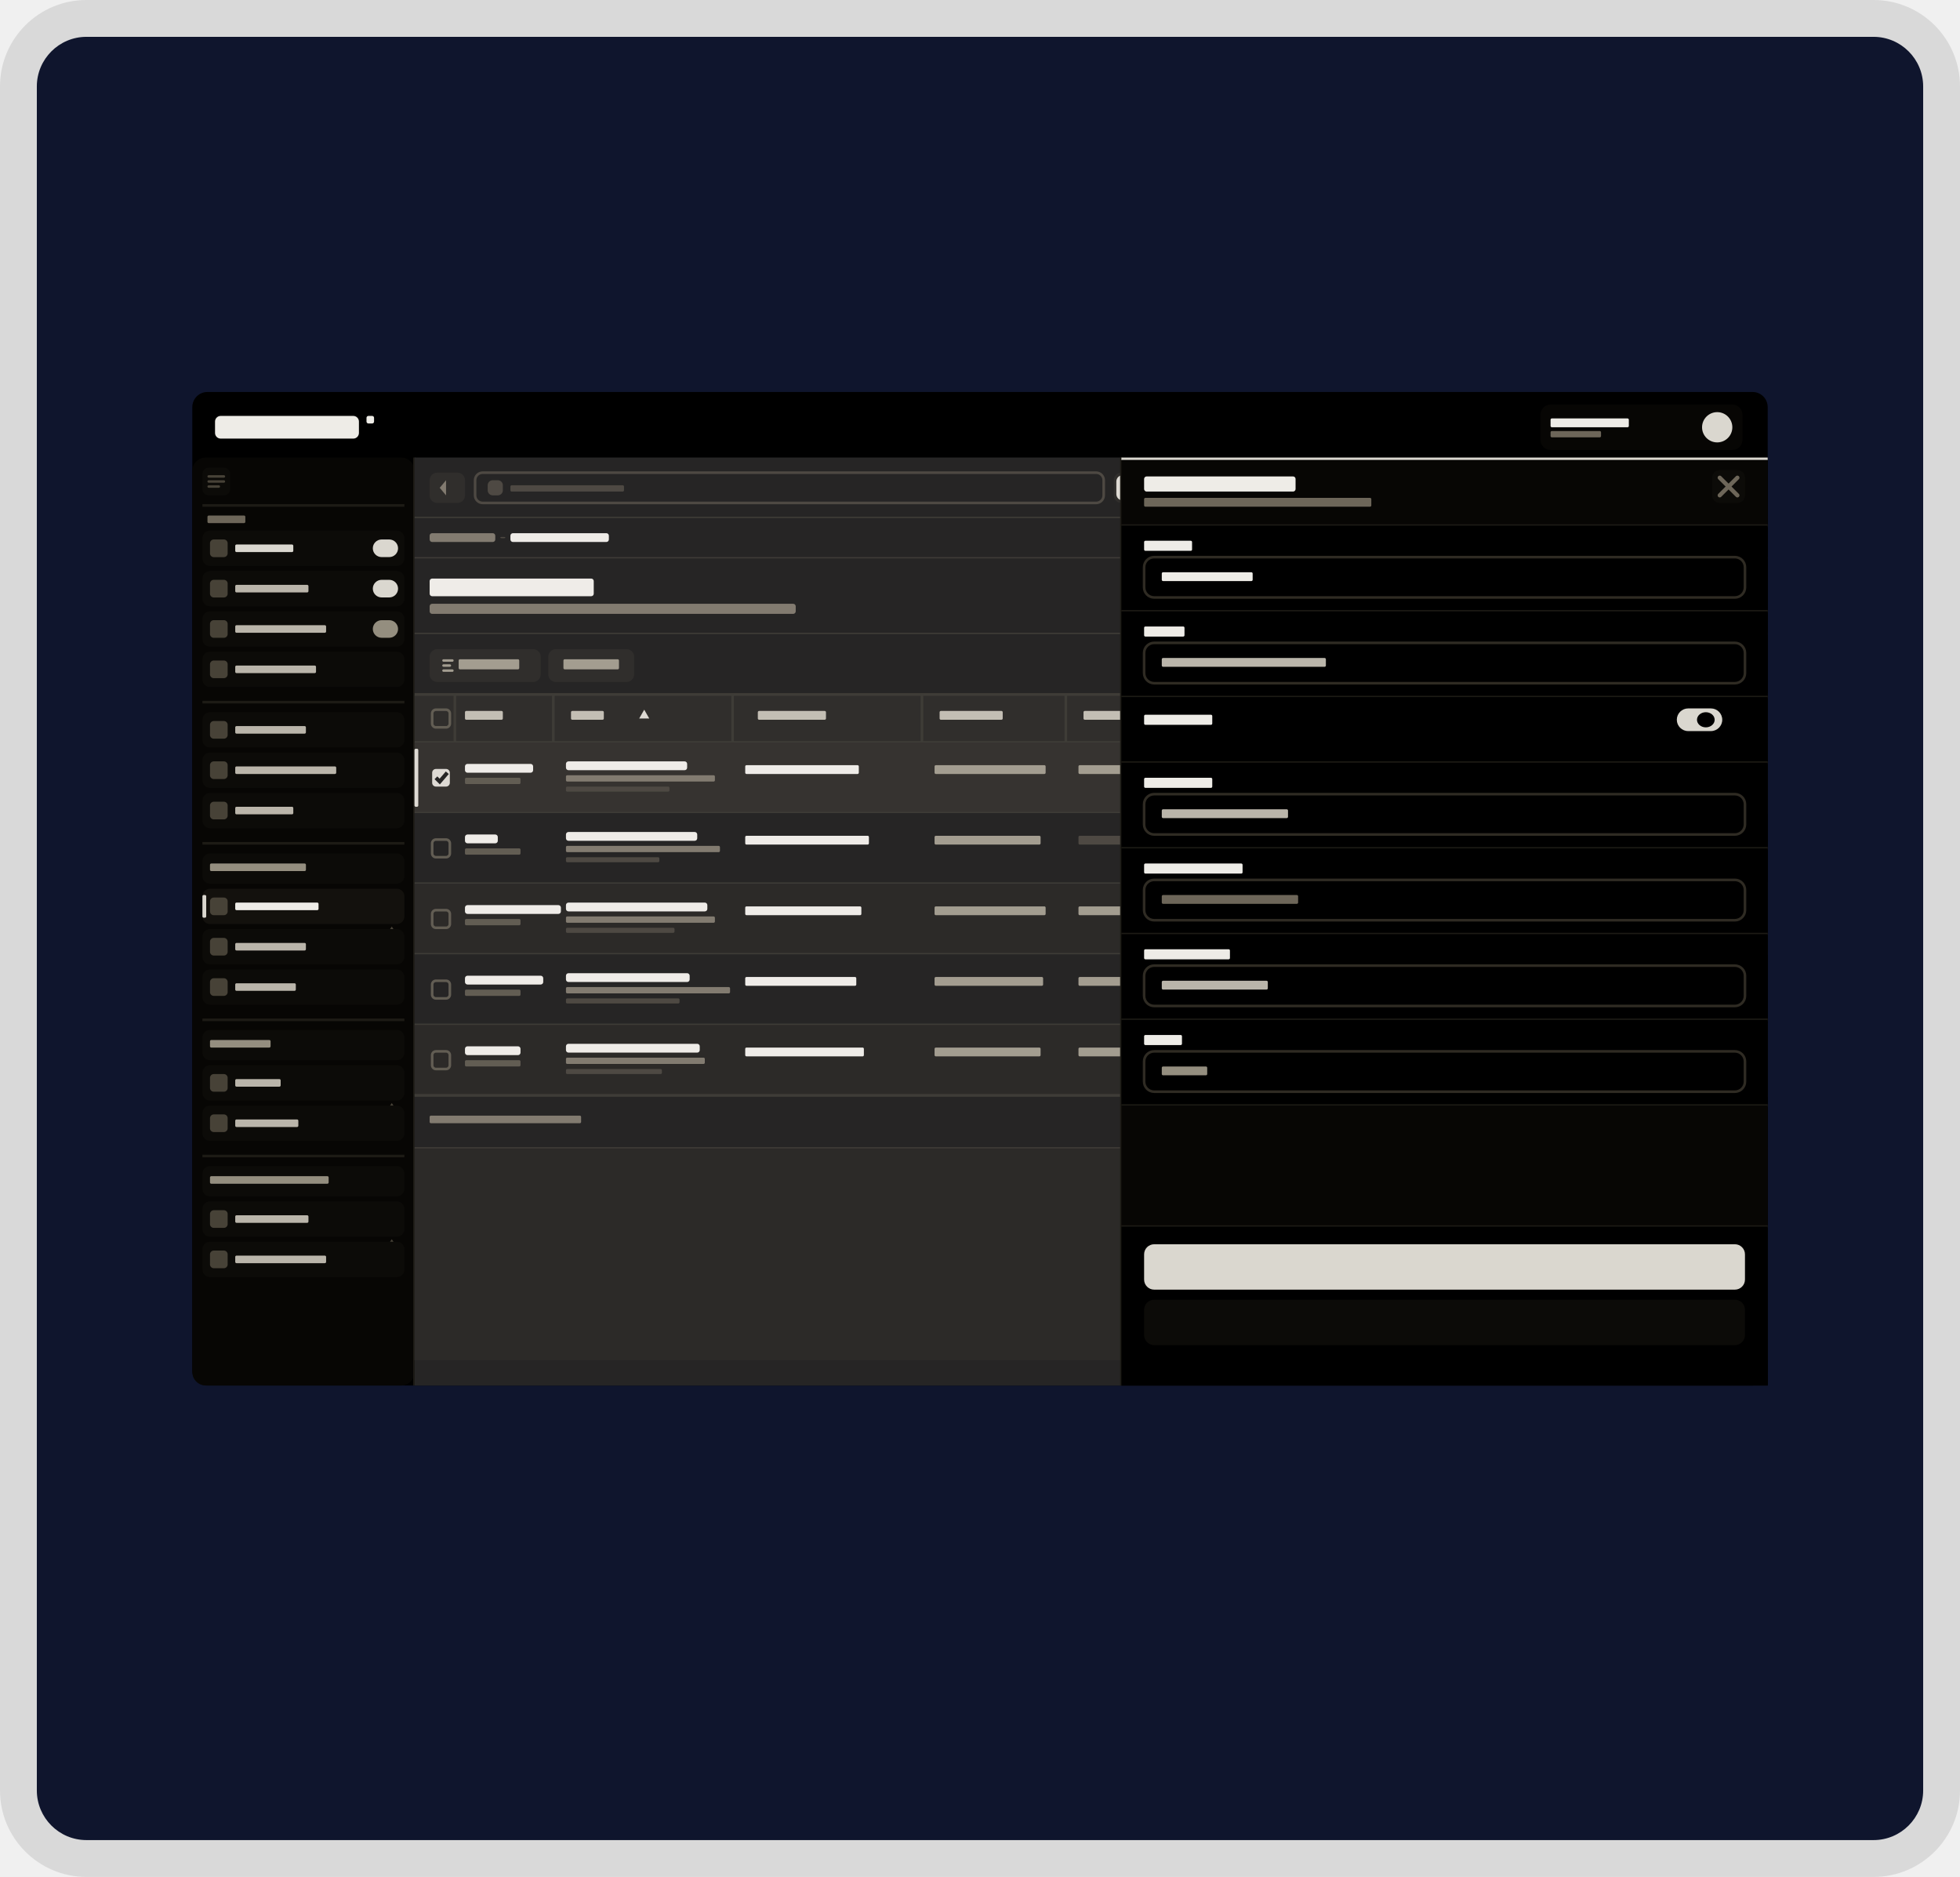
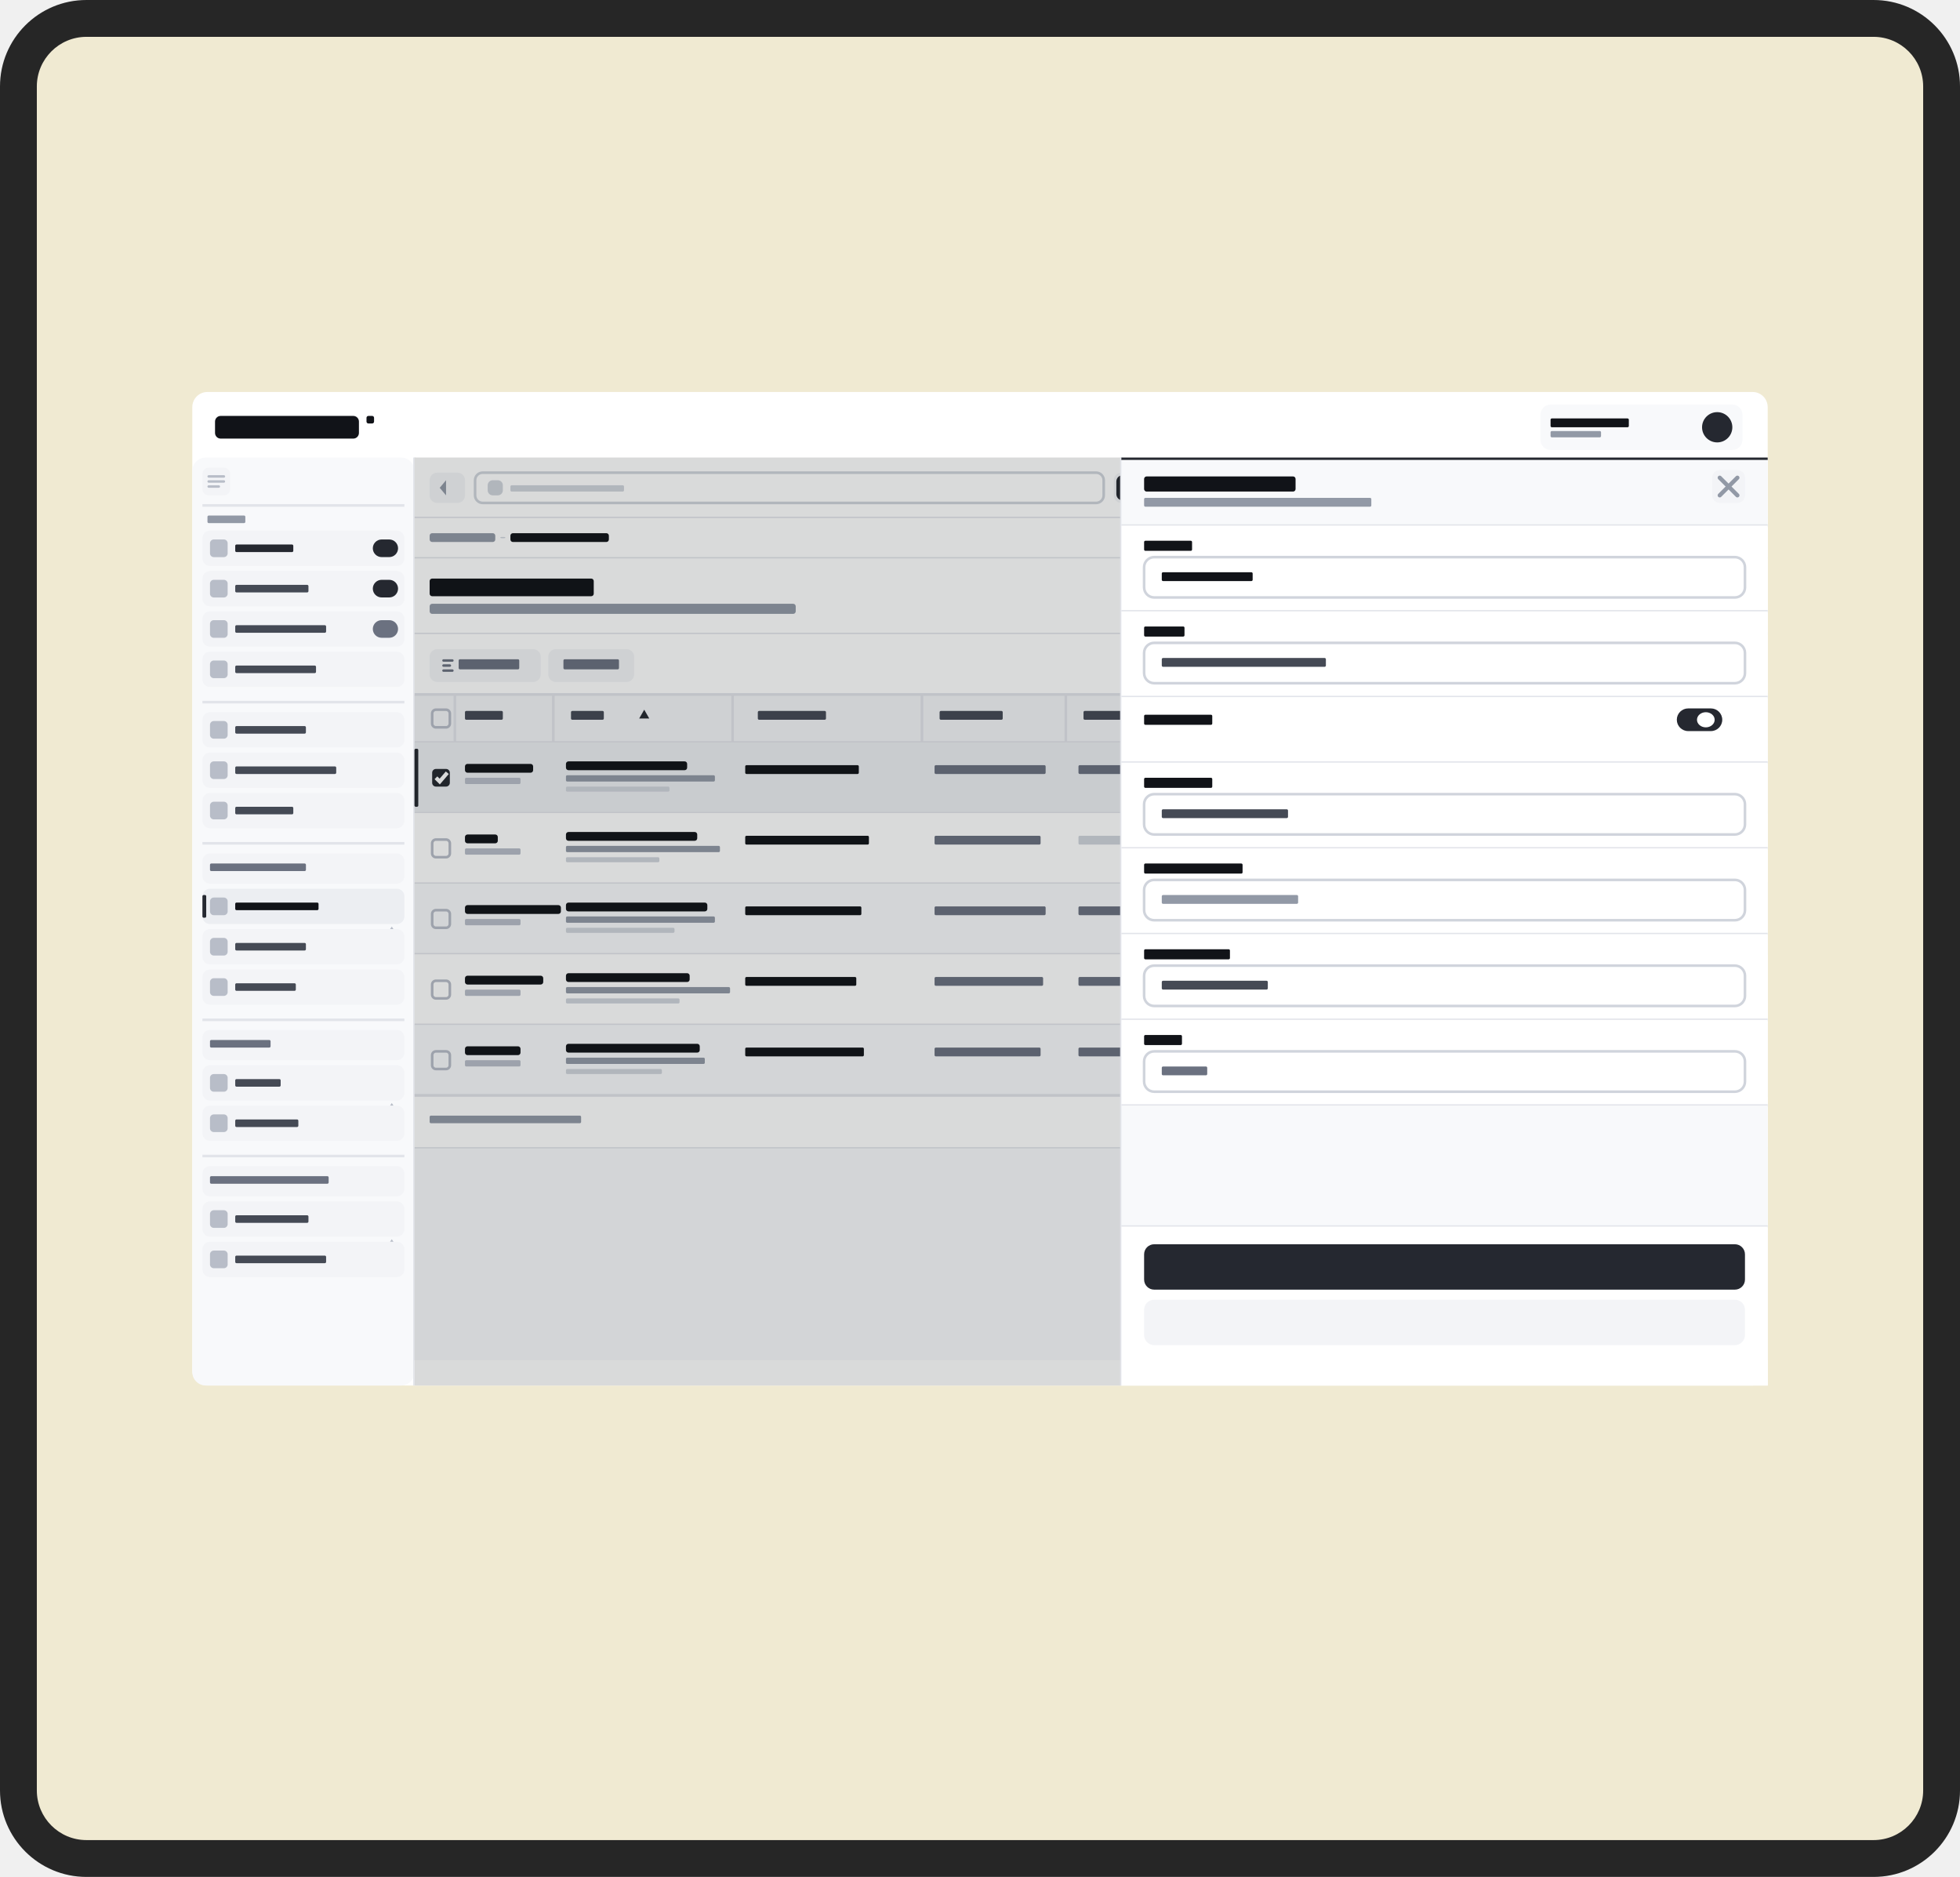
<svg xmlns="http://www.w3.org/2000/svg" id="Layer_1" data-name="Layer 1" viewBox="0 0 754 722">
  <defs>
    <style>
      .cls-1 {
-         stroke: #1d1b15;
+         stroke: #e2e4ea;
      }

      .cls-1, .cls-2, .cls-3, .cls-4, .cls-5 {
        fill: none;
      }

      .cls-6 {
-         fill: #070604;
+         fill: #f8f9fb;
      }

      .cls-2 {
-         stroke: #474237;
+         stroke: #b8bdc8;
      }

      .cls-3 {
-         stroke: #2f2b23;
+         stroke: #d0d4dc;
      }

      .cls-7 {
-         fill: #13110d;
+         fill: #eceef2;
      }

      .cls-4 {
-         stroke: #6d6659;
+         stroke: #9299a6;
        stroke-linecap: round;
        stroke-width: 1.6px;
      }

      .cls-8 {
-         fill: #0c0b08;
+         fill: #f3f4f7;
      }

      .cls-9 {
-         fill: #1d1b15;
+         fill: #e2e4ea;
      }

      .cls-10 {
-         fill: #6d6659;
+         fill: #9299a6;
      }

      .cls-11 {
-         fill: #000000;
+         fill: #fff;
      }

      .cls-12 {
-         fill: #d9d9d9;
+         fill: #262626;
      }

      .cls-13 {
-         fill: #eeece7;
+         fill: #111318;
      }

      .cls-14 {
-         fill: #bab5aa;
+         fill: #454a55;
      }

      .cls-15 {
-         fill: #948e7f;
+         fill: #6b7180;
      }

      .cls-16 {
-         fill: #2f2b23;
+         fill: #d0d4dc;
      }

      .cls-17 {
-         fill: #474237;
+         fill: #b8bdc8;
      }

      .cls-18 {
-         fill: rgba(238, 236, 231, .16);
+         fill: rgba(17, 19, 24, .16);
      }

      .cls-5 {
-         stroke: #000000;
+         stroke: #fff;
        stroke-width: 1.5px;
      }

      .cls-19 {
-         fill: #0f152d;
+         fill: #f0ead2;
      }

      .cls-20 {
-         fill: #dad7cf;
+         fill: #252830;
      }

      .cls-21 {
-         fill: rgba(0, 0, 0, .75);
+         fill: rgba(255, 255, 255, .75);
      }

      .cls-22 {
-         fill: rgba(0, 0, 0, .88);
+         fill: rgba(255, 255, 255, .88);
      }
    </style>
  </defs>
  <g>
    <path class="cls-19" d="M33.25,7.09h687.5c14.44,0,26.16,11.72,26.16,26.16v655.5c0,14.44-11.72,26.16-26.16,26.16H33.25c-14.44,0-26.16-11.72-26.16-26.16V33.25c0-14.44,11.72-26.16,26.16-26.16Z" />
    <path class="cls-12" d="M720.75,14.17c10.52,0,19.08,8.56,19.08,19.08v655.5c0,10.52-8.56,19.08-19.08,19.08H33.25c-10.52,0-19.08-8.56-19.08-19.08V33.25c0-10.52,8.56-19.08,19.08-19.08h687.5M720.75,0H33.25C14.89,0,0,14.89,0,33.25v655.5C0,707.11,14.89,722,33.25,722h687.5c18.36,0,33.25-14.89,33.25-33.25V33.25C754,14.89,739.11,0,720.75,0h0Z" />
  </g>
  <g>
    <rect class="cls-11" x="73.98" y="150.78" width="606.04" height="382.18" rx="5.82" ry="5.82" />
    <rect class="cls-13" x="82.72" y="159.99" width="55.36" height="8.73" rx="2.18" ry="2.18" />
    <rect class="cls-13" x="140.99" y="159.99" width="2.91" height="2.91" rx=".73" ry=".73" />
    <rect class="cls-6" x="73.98" y="176" width="85.47" height="356.96" rx="5.16" ry="5.16" />
    <line class="cls-1" x1="159.45" y1="176" x2="159.45" y2="532.95" />
    <rect class="cls-8" x="77.87" y="179.88" width="10.68" height="10.67" rx="2.43" ry="2.43" />
    <path class="cls-17" d="M80.29,182.79h5.83c.27,0,.49.22.49.48h0c0,.27-.22.48-.49.48h-5.83c-.27,0-.49-.22-.49-.48h0c0-.27.22-.48.49-.48Z" />
    <path class="cls-17" d="M80.29,184.73h5.83c.27,0,.49.22.49.48h0c0,.27-.22.48-.49.48h-5.83c-.27,0-.49-.22-.49-.48h0c0-.27.22-.48.49-.48Z" />
    <path class="cls-17" d="M80.29,186.67h3.88c.27,0,.49.22.49.48h0c0,.27-.22.48-.49.48h-3.88c-.27,0-.49-.22-.49-.48h0c0-.27.22-.48.49-.48Z" />
    <line class="cls-1" x1="77.87" y1="194.43" x2="155.56" y2="194.43" />
    <rect class="cls-10" x="79.81" y="198.31" width="14.57" height="2.91" rx=".49" ry=".49" />
    <rect class="cls-8" x="77.87" y="204.13" width="77.7" height="13.58" rx="2.91" ry="2.91" />
    <rect class="cls-17" x="80.78" y="207.52" width="6.8" height="6.79" rx="1.46" ry="1.46" />
    <rect class="cls-20" x="90.49" y="209.46" width="22.34" height="2.91" rx=".49" ry=".49" />
    <rect class="cls-8" x="77.87" y="219.65" width="77.7" height="13.58" rx="2.91" ry="2.91" />
    <rect class="cls-17" x="80.78" y="223.04" width="6.8" height="6.79" rx="1.46" ry="1.46" />
    <rect class="cls-14" x="90.49" y="224.98" width="28.17" height="2.91" rx=".49" ry=".49" />
    <rect class="cls-8" x="77.87" y="235.17" width="77.7" height="13.58" rx="2.91" ry="2.91" />
    <rect class="cls-17" x="80.78" y="238.56" width="6.8" height="6.79" rx="1.46" ry="1.46" />
    <rect class="cls-14" x="90.49" y="240.5" width="34.96" height="2.91" rx=".49" ry=".49" />
    <rect class="cls-8" x="77.87" y="250.69" width="77.7" height="13.58" rx="2.91" ry="2.91" />
    <rect class="cls-17" x="80.78" y="254.08" width="6.8" height="6.79" rx="1.46" ry="1.46" />
    <rect class="cls-14" x="90.49" y="256.02" width="31.08" height="2.91" rx=".49" ry=".49" />
    <path class="cls-15" d="M147.31,278.33h2.91c1.88,0,3.4,1.52,3.4,3.39h0c0,1.87-1.52,3.39-3.4,3.39h-2.91c-1.88,0-3.4-1.52-3.4-3.39h0c0-1.87,1.52-3.39,3.4-3.39Z" />
    <rect class="cls-8" x="145.85" y="280.27" width="5.83" height="2.91" rx=".49" ry=".49" />
    <line class="cls-1" x1="77.87" y1="270.09" x2="155.56" y2="270.09" />
    <rect class="cls-8" x="77.87" y="273.97" width="77.7" height="13.58" rx="2.91" ry="2.91" />
    <rect class="cls-17" x="80.78" y="277.36" width="6.8" height="6.79" rx="1.46" ry="1.46" />
    <rect class="cls-14" x="90.49" y="279.3" width="27.19" height="2.91" rx=".49" ry=".49" />
    <rect class="cls-8" x="77.87" y="289.49" width="77.7" height="13.58" rx="2.91" ry="2.91" />
    <rect class="cls-17" x="80.78" y="292.88" width="6.8" height="6.79" rx="1.46" ry="1.46" />
    <rect class="cls-14" x="90.49" y="294.82" width="38.85" height="2.91" rx=".49" ry=".49" />
    <rect class="cls-8" x="77.87" y="305.01" width="77.7" height="13.58" rx="2.91" ry="2.91" />
    <rect class="cls-17" x="80.78" y="308.4" width="6.8" height="6.79" rx="1.46" ry="1.46" />
    <rect class="cls-14" x="90.49" y="310.34" width="22.34" height="2.91" rx=".49" ry=".49" />
    <line class="cls-1" x1="77.87" y1="324.41" x2="155.56" y2="324.41" />
    <rect class="cls-8" x="77.87" y="328.29" width="77.7" height="11.64" rx="2.91" ry="2.91" />
    <rect class="cls-15" x="80.78" y="332.17" width="36.91" height="2.91" rx=".49" ry=".49" />
    <polygon class="cls-17" points="150.71 356.42 152.65 359.33 148.76 359.33 150.71 356.42" />
    <rect class="cls-7" x="77.87" y="341.87" width="77.7" height="13.58" rx="2.91" ry="2.91" />
    <rect class="cls-20" x="77.87" y="344.29" width="1.46" height="8.73" rx=".49" ry=".49" />
    <rect class="cls-17" x="80.78" y="345.26" width="6.8" height="6.79" rx="1.46" ry="1.46" />
    <rect class="cls-13" x="90.49" y="347.2" width="32.05" height="2.91" rx=".49" ry=".49" />
    <rect class="cls-8" x="77.87" y="357.39" width="77.7" height="13.58" rx="2.91" ry="2.91" />
    <rect class="cls-17" x="80.78" y="360.78" width="6.8" height="6.79" rx="1.46" ry="1.46" />
    <rect class="cls-14" x="90.49" y="362.72" width="27.19" height="2.91" rx=".49" ry=".49" />
    <rect class="cls-8" x="77.87" y="372.91" width="77.7" height="13.58" rx="2.91" ry="2.91" />
    <rect class="cls-17" x="80.78" y="376.3" width="6.8" height="6.79" rx="1.46" ry="1.46" />
    <rect class="cls-14" x="90.49" y="378.24" width="23.31" height="2.91" rx=".49" ry=".49" />
    <line class="cls-1" x1="77.87" y1="392.31" x2="155.56" y2="392.31" />
    <rect class="cls-8" x="77.87" y="396.19" width="77.7" height="11.64" rx="2.91" ry="2.91" />
    <rect class="cls-15" x="80.78" y="400.06" width="23.31" height="2.91" rx=".49" ry=".49" />
    <polygon class="cls-17" points="150.71 424.31 152.65 427.22 148.76 427.22 150.71 424.31" />
    <rect class="cls-8" x="77.87" y="409.76" width="77.7" height="13.58" rx="2.91" ry="2.91" />
    <rect class="cls-17" x="80.78" y="413.16" width="6.8" height="6.79" rx="1.46" ry="1.46" />
    <rect class="cls-14" x="90.49" y="415.1" width="17.48" height="2.91" rx=".49" ry=".49" />
    <rect class="cls-8" x="77.87" y="425.28" width="77.7" height="13.58" rx="2.91" ry="2.91" />
    <rect class="cls-17" x="80.78" y="428.68" width="6.8" height="6.79" rx="1.46" ry="1.46" />
    <rect class="cls-14" x="90.49" y="430.62" width="24.28" height="2.91" rx=".49" ry=".49" />
    <line class="cls-1" x1="77.87" y1="444.68" x2="155.56" y2="444.68" />
    <rect class="cls-8" x="77.87" y="448.56" width="77.7" height="11.64" rx="2.91" ry="2.91" />
    <rect class="cls-15" x="80.78" y="452.44" width="45.65" height="2.91" rx=".49" ry=".49" />
    <polygon class="cls-17" points="150.71 476.69 152.65 479.6 148.76 479.6 150.71 476.69" />
    <rect class="cls-8" x="77.87" y="462.14" width="77.7" height="13.58" rx="2.91" ry="2.91" />
    <rect class="cls-17" x="80.78" y="465.54" width="6.8" height="6.79" rx="1.46" ry="1.46" />
    <rect class="cls-14" x="90.49" y="467.48" width="28.17" height="2.91" rx=".49" ry=".49" />
    <rect class="cls-8" x="77.87" y="477.66" width="77.7" height="13.58" rx="2.91" ry="2.91" />
    <rect class="cls-17" x="80.78" y="481.06" width="6.8" height="6.79" rx="1.46" ry="1.46" />
    <rect class="cls-14" x="90.49" y="483" width="34.96" height="2.91" rx=".49" ry=".49" />
    <rect class="cls-11" x="159.45" y="176" width="520.57" height="23.28" />
    <line class="cls-1" x1="159.45" y1="199.28" x2="680.02" y2="199.28" />
    <rect class="cls-8" x="165.28" y="181.82" width="13.6" height="11.64" rx="2.91" ry="2.91" />
    <polygon class="cls-10" points="171.59 184.73 169.16 187.64 171.59 190.55 171.59 184.73" />
    <rect class="cls-11" x="182.76" y="181.82" width="241.83" height="11.64" rx="2.91" ry="2.91" />
    <rect class="cls-3" x="182.76" y="181.82" width="241.83" height="11.64" rx="2.91" ry="2.91" />
    <rect class="cls-16" x="187.61" y="184.73" width="5.83" height="5.82" rx="1.94" ry="1.94" />
    <rect class="cls-16" x="196.35" y="186.67" width="43.7" height="2.42" rx=".49" ry=".49" />
    <rect class="cls-8" x="428.47" y="181.82" width="25.25" height="11.64" rx="2.91" ry="2.91" />
    <rect class="cls-20" x="429.45" y="182.79" width="10.68" height="9.7" rx="2.43" ry="2.43" />
    <path class="cls-21" d="M432.84,185.7h3.88c.27,0,.49.22.49.48h0c0,.27-.22.48-.49.48h-3.88c-.27,0-.49-.22-.49-.48h0c0-.27.22-.48.49-.48Z" />
    <path class="cls-21" d="M432.84,187.64h3.88c.27,0,.49.22.49.48h0c0,.27-.22.48-.49.48h-3.88c-.27,0-.49-.22-.49-.48h0c0-.27.22-.48.49-.48Z" />
    <path class="cls-21" d="M432.84,189.58h3.88c.27,0,.49.22.49.48h0c0,.27-.22.48-.49.48h-3.88c-.27,0-.49-.22-.49-.48h0c0-.27.22-.48.49-.48Z" />
    <rect class="cls-10" x="441.59" y="185.21" width="1.94" height="1.94" rx=".49" ry=".49" />
    <rect class="cls-10" x="444.5" y="185.21" width="1.94" height="1.94" rx=".49" ry=".49" />
    <rect class="cls-10" x="441.59" y="188.12" width="1.94" height="1.94" rx=".49" ry=".49" />
    <rect class="cls-10" x="444.5" y="188.12" width="1.94" height="1.94" rx=".49" ry=".49" />
    <rect class="cls-10" x="441.59" y="191.03" width="1.94" height="1.94" rx=".49" ry=".49" />
    <rect class="cls-10" x="444.5" y="191.03" width="1.94" height="1.94" rx=".49" ry=".49" />
    <rect class="cls-20" x="457.61" y="181.82" width="63.13" height="11.64" rx="2.91" ry="2.91" />
    <rect class="cls-22" x="464.41" y="185.7" width="49.53" height="3.88" rx=".97" ry=".97" />
    <rect class="cls-11" x="159.45" y="199.28" width="520.57" height="15.52" />
    <line class="cls-1" x1="159.45" y1="214.8" x2="680.02" y2="214.8" />
    <rect class="cls-10" x="165.28" y="205.1" width="25.25" height="3.39" rx=".97" ry=".97" />
    <path class="cls-16" d="M192.95,206.55h.97c.27,0,.49.11.49.24h0c0,.13-.22.24-.49.24h-.97c-.27,0-.49-.11-.49-.24h0c0-.13.22-.24.49-.24Z" />
    <rect class="cls-13" x="196.35" y="205.1" width="37.88" height="3.39" rx=".97" ry=".97" />
    <rect class="cls-11" x="159.45" y="214.8" width="520.57" height="29.1" />
    <line class="cls-1" x1="159.45" y1="243.9" x2="680.02" y2="243.9" />
    <rect class="cls-13" x="165.28" y="222.56" width="63.13" height="6.79" rx=".97" ry=".97" />
    <rect class="cls-10" x="165.28" y="232.26" width="140.83" height="3.88" rx=".97" ry=".97" />
    <rect class="cls-11" x="159.45" y="243.9" width="520.57" height="23.28" />
    <line class="cls-1" x1="159.45" y1="267.18" x2="680.02" y2="267.18" />
    <rect class="cls-8" x="165.28" y="249.72" width="42.73" height="12.61" rx="2.91" ry="2.91" />
    <path class="cls-15" d="M170.62,253.6h3.4c.27,0,.49.22.49.48h0c0,.27-.22.48-.49.48h-3.4c-.27,0-.49-.22-.49-.48h0c0-.27.22-.48.49-.48Z" />
    <path class="cls-15" d="M170.62,255.54h2.43c.27,0,.49.22.49.48h0c0,.27-.22.48-.49.48h-2.43c-.27,0-.49-.22-.49-.48h0c0-.27.22-.48.49-.48Z" />
    <path class="cls-15" d="M170.62,257.48h3.4c.27,0,.49.22.49.48h0c0,.27-.22.48-.49.48h-3.4c-.27,0-.49-.22-.49-.48h0c0-.27.22-.48.49-.48Z" />
    <rect class="cls-15" x="176.44" y="253.6" width="23.31" height="3.88" rx=".49" ry=".49" />
    <rect class="cls-8" x="210.92" y="249.72" width="33.02" height="12.61" rx="2.91" ry="2.91" />
    <rect class="cls-15" x="216.75" y="253.6" width="21.37" height="3.88" rx=".49" ry=".49" />
    <rect class="cls-8" x="482.86" y="251.66" width="37.88" height="8.73" rx="2.43" ry="2.43" />
    <rect class="cls-10" x="486.75" y="254.57" width="28.17" height="2.91" rx=".49" ry=".49" />
    <polygon class="cls-17" points="517.83 253.6 519.77 256.51 515.88 256.51 517.83 253.6" />
    <rect class="cls-8" x="523.65" y="249.72" width="12.63" height="12.61" rx="2.91" ry="2.91" />
    <polygon class="cls-10" points="529.97 252.63 527.05 256.02 529.97 259.42 529.97 252.63" />
    <rect class="cls-20" x="538.22" y="249.72" width="12.63" height="12.61" rx="2.91" ry="2.91" />
    <rect class="cls-11" x="541.14" y="253.6" width="6.8" height="4.85" rx=".97" ry=".97" />
    <rect class="cls-8" x="552.79" y="249.72" width="12.63" height="12.61" rx="2.91" ry="2.91" />
    <rect class="cls-14" x="555.7" y="253.6" width="6.8" height="4.85" rx=".97" ry=".97" />
    <rect class="cls-8" x="567.36" y="249.72" width="12.63" height="12.61" rx="2.91" ry="2.91" />
    <rect class="cls-14" x="570.27" y="253.6" width="6.8" height="4.85" rx=".97" ry=".97" />
    <rect class="cls-8" x="581.93" y="249.72" width="12.63" height="12.61" rx="2.91" ry="2.91" />
    <polygon class="cls-10" points="588.24 252.63 591.15 256.02 588.24 259.42 588.24 252.63" />
    <rect class="cls-10" x="598.44" y="254.57" width="23.31" height="2.91" rx=".49" ry=".49" />
    <rect class="cls-8" x="159.45" y="267.18" width="520.57" height="18.43" />
    <line class="cls-1" x1="159.45" y1="267.18" x2="680.02" y2="267.18" />
    <line class="cls-1" x1="159.45" y1="285.61" x2="680.02" y2="285.61" />
    <rect class="cls-2" x="166.25" y="273" width="6.8" height="6.79" rx="1.46" ry="1.46" />
    <rect class="cls-14" x="178.87" y="273.48" width="14.57" height="3.39" rx=".49" ry=".49" />
    <rect class="cls-14" x="219.66" y="273.48" width="12.63" height="3.39" rx=".49" ry=".49" />
    <rect class="cls-14" x="291.53" y="273.48" width="26.22" height="3.39" rx=".49" ry=".49" />
    <rect class="cls-14" x="361.46" y="273.48" width="24.28" height="3.39" rx=".49" ry=".49" />
    <rect class="cls-14" x="416.82" y="273.48" width="19.42" height="3.39" rx=".49" ry=".49" />
    <rect class="cls-14" x="468.29" y="273.48" width="26.22" height="3.39" rx=".49" ry=".49" />
    <rect class="cls-14" x="518.8" y="273.48" width="22.34" height="3.39" rx=".49" ry=".49" />
    <rect class="cls-14" x="573.19" y="273.48" width="24.28" height="3.39" rx=".49" ry=".49" />
    <rect class="cls-14" x="623.69" y="273.48" width="16.51" height="3.39" rx=".49" ry=".49" />
    <polygon class="cls-20" points="247.83 273 249.77 276.39 245.89 276.39 247.83 273" />
    <line class="cls-1" x1="174.99" y1="267.18" x2="174.99" y2="443.71" />
    <line class="cls-1" x1="212.86" y1="267.18" x2="212.86" y2="443.71" />
    <line class="cls-1" x1="281.82" y1="267.18" x2="281.82" y2="443.71" />
    <line class="cls-1" x1="354.66" y1="267.18" x2="354.66" y2="443.71" />
    <line class="cls-1" x1="410.02" y1="267.18" x2="410.02" y2="443.71" />
    <line class="cls-1" x1="459.55" y1="267.18" x2="459.55" y2="443.71" />
    <line class="cls-1" x1="511.03" y1="267.18" x2="511.03" y2="443.71" />
    <line class="cls-1" x1="561.53" y1="267.18" x2="561.53" y2="443.71" />
    <line class="cls-1" x1="615.92" y1="267.18" x2="615.92" y2="443.71" />
    <rect class="cls-7" x="159.45" y="285.61" width="520.57" height="27.16" />
    <rect class="cls-20" x="159.45" y="288.03" width="1.46" height="22.31" rx=".49" ry=".49" />
    <line class="cls-1" x1="159.45" y1="312.77" x2="680.02" y2="312.77" />
    <rect class="cls-20" x="166.25" y="295.79" width="6.8" height="6.79" rx="1.46" ry="1.46" />
    <polyline class="cls-5" points="167.7 299.19 169.16 300.64 172.07 297.25" />
    <rect class="cls-13" x="178.87" y="293.85" width="26.22" height="3.39" rx=".97" ry=".97" />
    <rect class="cls-17" x="178.87" y="299.19" width="21.37" height="2.42" rx=".49" ry=".49" />
    <rect class="cls-13" x="217.72" y="292.88" width="46.62" height="3.39" rx=".97" ry=".97" />
    <rect class="cls-10" x="217.72" y="298.22" width="57.3" height="2.42" rx=".49" ry=".49" />
    <rect class="cls-16" x="217.72" y="302.58" width="39.82" height="1.94" rx=".49" ry=".49" />
    <rect class="cls-13" x="286.68" y="294.34" width="43.7" height="3.39" rx=".49" ry=".49" />
    <rect class="cls-15" x="359.52" y="294.34" width="42.73" height="3.39" rx=".49" ry=".49" />
    <rect class="cls-15" x="414.88" y="294.34" width="34.96" height="3.39" rx=".49" ry=".49" />
    <rect class="cls-15" x="464.41" y="294.34" width="13.6" height="3.39" rx=".49" ry=".49" />
    <path class="cls-9" d="M520.74,293.85h16.51c2.68,0,4.86,1.95,4.86,4.36h0c0,2.41-2.17,4.36-4.86,4.36h-16.51c-2.68,0-4.86-1.95-4.86-4.36h0c0-2.41,2.17-4.36,4.86-4.36Z" />
    <rect class="cls-20" x="520.25" y="296.76" width="17.48" height="2.91" rx=".49" ry=".49" />
    <rect class="cls-8" x="572.21" y="293.85" width="27.19" height="8.73" rx="1.94" ry="1.94" />
    <rect class="cls-14" x="576.1" y="296.76" width="19.42" height="2.91" rx=".49" ry=".49" />
    <rect class="cls-16" x="622.23" y="295.79" width="2.43" height="2.42" rx=".97" ry=".97" />
    <rect class="cls-16" x="622.23" y="299.67" width="2.43" height="2.42" rx=".97" ry=".97" />
    <rect class="cls-16" x="622.23" y="303.55" width="2.43" height="2.42" rx=".97" ry=".97" />
    <rect class="cls-11" x="159.45" y="312.77" width="520.57" height="27.16" />
    <line class="cls-1" x1="159.45" y1="339.93" x2="680.02" y2="339.93" />
    <rect class="cls-2" x="166.25" y="322.95" width="6.8" height="6.79" rx="1.46" ry="1.46" />
    <rect class="cls-13" x="178.87" y="321.01" width="12.63" height="3.39" rx=".97" ry=".97" />
    <rect class="cls-17" x="178.87" y="326.35" width="21.37" height="2.42" rx=".49" ry=".49" />
    <rect class="cls-13" x="217.72" y="320.04" width="50.5" height="3.39" rx=".97" ry=".97" />
    <rect class="cls-10" x="217.72" y="325.38" width="59.24" height="2.42" rx=".49" ry=".49" />
    <rect class="cls-16" x="217.72" y="329.74" width="35.93" height="1.94" rx=".49" ry=".49" />
    <rect class="cls-13" x="286.68" y="321.5" width="47.59" height="3.39" rx=".49" ry=".49" />
    <rect class="cls-15" x="359.52" y="321.5" width="40.79" height="3.39" rx=".49" ry=".49" />
    <rect class="cls-16" x="414.88" y="321.5" width="18.45" height="3.39" rx=".49" ry=".49" />
    <rect class="cls-15" x="464.41" y="321.5" width="15.54" height="3.39" rx=".49" ry=".49" />
    <path class="cls-9" d="M520.74,321.01h16.51c2.68,0,4.86,1.95,4.86,4.36h0c0,2.41-2.17,4.36-4.86,4.36h-16.51c-2.68,0-4.86-1.95-4.86-4.36h0c0-2.41,2.17-4.36,4.86-4.36Z" />
    <rect class="cls-20" x="520.25" y="323.92" width="17.48" height="2.91" rx=".49" ry=".49" />
    <rect class="cls-8" x="572.21" y="321.01" width="27.19" height="8.73" rx="1.94" ry="1.94" />
    <rect class="cls-14" x="576.1" y="323.92" width="19.42" height="2.91" rx=".49" ry=".49" />
    <rect class="cls-16" x="622.23" y="322.95" width="2.43" height="2.42" rx=".97" ry=".97" />
    <rect class="cls-16" x="622.23" y="326.83" width="2.43" height="2.42" rx=".97" ry=".97" />
    <rect class="cls-16" x="622.23" y="330.71" width="2.43" height="2.42" rx=".97" ry=".97" />
    <rect class="cls-6" x="159.45" y="339.93" width="520.57" height="27.16" />
    <line class="cls-1" x1="159.45" y1="367.09" x2="680.02" y2="367.09" />
    <rect class="cls-2" x="166.25" y="350.11" width="6.8" height="6.79" rx="1.46" ry="1.46" />
    <rect class="cls-13" x="178.87" y="348.17" width="36.91" height="3.39" rx=".97" ry=".97" />
    <rect class="cls-17" x="178.87" y="353.51" width="21.37" height="2.42" rx=".49" ry=".49" />
    <rect class="cls-13" x="217.72" y="347.2" width="54.39" height="3.39" rx=".97" ry=".97" />
    <rect class="cls-10" x="217.72" y="352.54" width="57.3" height="2.42" rx=".49" ry=".49" />
    <rect class="cls-16" x="217.72" y="356.9" width="41.76" height="1.94" rx=".49" ry=".49" />
    <rect class="cls-13" x="286.68" y="348.66" width="44.68" height="3.39" rx=".49" ry=".49" />
    <rect class="cls-15" x="359.52" y="348.66" width="42.73" height="3.39" rx=".49" ry=".49" />
    <rect class="cls-15" x="414.88" y="348.66" width="36.91" height="3.39" rx=".49" ry=".49" />
    <rect class="cls-15" x="464.41" y="348.66" width="14.57" height="3.39" rx=".49" ry=".49" />
    <path class="cls-7" d="M520.74,348.17h11.65c2.68,0,4.86,1.95,4.86,4.36h0c0,2.41-2.17,4.36-4.86,4.36h-11.65c-2.68,0-4.86-1.95-4.86-4.36h0c0-2.41,2.17-4.36,4.86-4.36Z" />
    <rect class="cls-15" x="519.28" y="351.08" width="14.57" height="2.91" rx=".49" ry=".49" />
    <rect class="cls-8" x="572.21" y="348.17" width="27.19" height="8.73" rx="1.94" ry="1.94" />
    <rect class="cls-14" x="576.1" y="351.08" width="19.42" height="2.91" rx=".49" ry=".49" />
    <rect class="cls-16" x="622.23" y="350.11" width="2.43" height="2.42" rx=".97" ry=".97" />
    <rect class="cls-16" x="622.23" y="353.99" width="2.43" height="2.42" rx=".97" ry=".97" />
    <rect class="cls-16" x="622.23" y="357.87" width="2.43" height="2.42" rx=".97" ry=".97" />
    <rect class="cls-11" x="159.45" y="367.09" width="520.57" height="27.16" />
    <line class="cls-1" x1="159.45" y1="394.25" x2="680.02" y2="394.25" />
    <rect class="cls-2" x="166.25" y="377.27" width="6.8" height="6.79" rx="1.46" ry="1.46" />
    <rect class="cls-13" x="178.87" y="375.33" width="30.11" height="3.39" rx=".97" ry=".97" />
    <rect class="cls-17" x="178.87" y="380.67" width="21.37" height="2.42" rx=".49" ry=".49" />
    <rect class="cls-13" x="217.72" y="374.36" width="47.59" height="3.39" rx=".97" ry=".97" />
    <rect class="cls-10" x="217.72" y="379.7" width="63.13" height="2.42" rx=".49" ry=".49" />
    <rect class="cls-16" x="217.72" y="384.06" width="43.7" height="1.94" rx=".49" ry=".49" />
    <rect class="cls-13" x="286.68" y="375.82" width="42.73" height="3.39" rx=".49" ry=".49" />
    <rect class="cls-15" x="359.52" y="375.82" width="41.76" height="3.39" rx=".49" ry=".49" />
    <rect class="cls-15" x="414.88" y="375.82" width="36.91" height="3.39" rx=".49" ry=".49" />
    <rect class="cls-15" x="464.41" y="375.82" width="15.54" height="3.39" rx=".49" ry=".49" />
    <path class="cls-9" d="M520.74,375.33h16.51c2.68,0,4.86,1.95,4.86,4.36h0c0,2.41-2.17,4.36-4.86,4.36h-16.51c-2.68,0-4.86-1.95-4.86-4.36h0c0-2.41,2.17-4.36,4.86-4.36Z" />
    <rect class="cls-20" x="520.25" y="378.24" width="17.48" height="2.91" rx=".49" ry=".49" />
    <rect class="cls-8" x="572.21" y="375.33" width="27.19" height="8.73" rx="1.94" ry="1.94" />
    <rect class="cls-14" x="576.1" y="378.24" width="19.42" height="2.91" rx=".49" ry=".49" />
    <rect class="cls-16" x="622.23" y="377.27" width="2.43" height="2.42" rx=".97" ry=".97" />
    <rect class="cls-16" x="622.23" y="381.15" width="2.43" height="2.42" rx=".97" ry=".97" />
    <rect class="cls-16" x="622.23" y="385.03" width="2.43" height="2.42" rx=".97" ry=".97" />
    <rect class="cls-6" x="159.45" y="394.25" width="520.57" height="27.16" />
    <line class="cls-1" x1="159.45" y1="421.4" x2="680.02" y2="421.4" />
    <rect class="cls-2" x="166.25" y="404.43" width="6.8" height="6.79" rx="1.46" ry="1.46" />
    <rect class="cls-13" x="178.87" y="402.49" width="21.37" height="3.39" rx=".97" ry=".97" />
    <rect class="cls-17" x="178.87" y="407.82" width="21.37" height="2.42" rx=".49" ry=".49" />
    <rect class="cls-13" x="217.72" y="401.52" width="51.47" height="3.39" rx=".97" ry=".97" />
    <rect class="cls-10" x="217.72" y="406.85" width="53.42" height="2.42" rx=".49" ry=".49" />
    <rect class="cls-16" x="217.72" y="411.22" width="36.91" height="1.94" rx=".49" ry=".49" />
    <rect class="cls-13" x="286.68" y="402.97" width="45.65" height="3.39" rx=".49" ry=".49" />
    <rect class="cls-15" x="359.52" y="402.97" width="40.79" height="3.39" rx=".49" ry=".49" />
    <rect class="cls-15" x="414.88" y="402.97" width="35.93" height="3.39" rx=".49" ry=".49" />
    <rect class="cls-15" x="464.41" y="402.97" width="13.6" height="3.39" rx=".49" ry=".49" />
    <path class="cls-9" d="M520.74,402.49h16.51c2.68,0,4.86,1.95,4.86,4.36h0c0,2.41-2.17,4.36-4.86,4.36h-16.51c-2.68,0-4.86-1.95-4.86-4.36h0c0-2.41,2.17-4.36,4.86-4.36Z" />
    <rect class="cls-20" x="520.25" y="405.4" width="17.48" height="2.91" rx=".49" ry=".49" />
    <rect class="cls-8" x="572.21" y="402.49" width="27.19" height="8.73" rx="1.94" ry="1.94" />
    <rect class="cls-14" x="576.1" y="405.4" width="19.42" height="2.91" rx=".49" ry=".49" />
    <rect class="cls-16" x="622.23" y="404.43" width="2.43" height="2.42" rx=".97" ry=".97" />
    <rect class="cls-16" x="622.23" y="408.31" width="2.43" height="2.42" rx=".97" ry=".97" />
    <rect class="cls-16" x="622.23" y="412.19" width="2.43" height="2.42" rx=".97" ry=".97" />
    <rect class="cls-11" x="159.45" y="421.4" width="520.57" height="20.37" />
    <line class="cls-1" x1="159.45" y1="421.4" x2="680.02" y2="421.4" />
    <line class="cls-1" x1="159.45" y1="441.77" x2="680.02" y2="441.77" />
    <rect class="cls-10" x="165.28" y="429.16" width="58.27" height="2.91" rx=".49" ry=".49" />
    <rect class="cls-8" x="522.68" y="425.28" width="12.63" height="12.61" rx="2.91" ry="2.91" />
    <polygon class="cls-10" points="529 428.19 526.08 431.59 529 434.98 529 428.19" />
    <rect class="cls-20" x="537.25" y="425.28" width="12.63" height="12.61" rx="2.91" ry="2.91" />
    <rect class="cls-11" x="540.16" y="428.68" width="6.8" height="4.85" rx=".97" ry=".97" />
    <rect class="cls-8" x="551.82" y="425.28" width="12.63" height="12.61" rx="2.91" ry="2.91" />
    <rect class="cls-14" x="554.73" y="428.68" width="6.8" height="4.85" rx=".97" ry=".97" />
    <rect class="cls-8" x="566.39" y="425.28" width="12.63" height="12.61" rx="2.91" ry="2.91" />
    <rect class="cls-14" x="569.3" y="428.68" width="6.8" height="4.85" rx=".97" ry=".97" />
    <rect class="cls-8" x="580.96" y="425.28" width="12.63" height="12.61" rx="2.91" ry="2.91" />
    <polygon class="cls-10" points="587.27 428.19 590.18 431.59 587.27 434.98 587.27 428.19" />
    <rect class="cls-10" x="597.47" y="429.16" width="24.28" height="2.91" rx=".49" ry=".49" />
    <rect class="cls-8" x="623.69" y="426.25" width="37.88" height="10.67" rx="2.43" ry="2.43" />
    <rect class="cls-15" x="627.57" y="429.65" width="30.11" height="3.88" rx=".49" ry=".49" />
    <rect class="cls-6" x="159.45" y="441.77" width="520.57" height="91.18" />
    <rect class="cls-11" x="159.45" y="523.25" width="520.57" height="9.7" />
    <rect class="cls-18" x="159.45" y="176" width="271.94" height="356.96" />
    <rect class="cls-11" x="431.39" y="176" width="248.63" height="356.96" />
    <line class="cls-1" x1="431.39" y1="176" x2="431.39" y2="532.95" />
    <rect class="cls-20" x="431.39" y="176" width="248.63" height=".97" />
    <rect class="cls-6" x="431.39" y="176.97" width="248.63" height="25.22" />
    <line class="cls-1" x1="431.39" y1="202.19" x2="680.02" y2="202.19" />
    <rect class="cls-13" x="440.13" y="183.27" width="58.27" height="5.82" rx=".97" ry=".97" />
    <rect class="cls-10" x="440.13" y="191.52" width="87.41" height="3.39" rx=".49" ry=".49" />
    <rect class="cls-8" x="658.65" y="180.85" width="12.63" height="12.61" rx="2.91" ry="2.91" />
    <line class="cls-4" x1="661.57" y1="183.76" x2="668.36" y2="190.55" />
    <line class="cls-4" x1="668.36" y1="183.76" x2="661.57" y2="190.55" />
    <rect class="cls-11" x="431.39" y="202.19" width="248.63" height="32.98" />
    <rect class="cls-13" x="440.13" y="208.01" width="18.45" height="3.88" rx=".49" ry=".49" />
    <rect class="cls-11" x="440.13" y="214.31" width="231.15" height="15.52" rx="3.88" ry="3.88" />
    <rect class="cls-3" x="440.13" y="214.31" width="231.15" height="15.52" rx="3.88" ry="3.88" />
    <rect class="cls-13" x="446.93" y="220.13" width="34.96" height="3.39" rx=".49" ry=".49" />
    <line class="cls-1" x1="431.39" y1="235.17" x2="680.02" y2="235.17" />
    <rect class="cls-11" x="431.39" y="235.17" width="248.63" height="32.98" />
    <rect class="cls-13" x="440.13" y="240.99" width="15.54" height="3.88" rx=".49" ry=".49" />
    <rect class="cls-11" x="440.13" y="247.29" width="231.15" height="15.52" rx="3.88" ry="3.88" />
    <rect class="cls-3" x="440.13" y="247.29" width="231.15" height="15.52" rx="3.88" ry="3.88" />
    <rect class="cls-14" x="446.93" y="253.11" width="63.13" height="3.39" rx=".49" ry=".49" />
    <line class="cls-1" x1="431.39" y1="268.15" x2="680.02" y2="268.15" />
    <rect class="cls-11" x="431.39" y="268.15" width="248.63" height="25.22" />
    <rect class="cls-13" x="440.13" y="274.94" width="26.22" height="3.88" rx=".49" ry=".49" />
    <path class="cls-20" d="M649.43,272.51h8.74c2.41,0,4.37,1.95,4.37,4.36h0c0,2.41-1.96,4.36-4.37,4.36h-8.74c-2.41,0-4.37-1.95-4.37-4.36h0c0-2.41,1.96-4.36,4.37-4.36Z" />
    <path class="cls-11" d="M656.22,273.97h0c1.88,0,3.4,1.3,3.4,2.91h0c0,1.61-1.52,2.91-3.4,2.91h0c-1.88,0-3.4-1.3-3.4-2.91h0c0-1.61,1.52-2.91,3.4-2.91Z" />
    <line class="cls-1" x1="431.39" y1="293.37" x2="680.02" y2="293.37" />
    <rect class="cls-11" x="431.39" y="293.37" width="248.63" height="32.98" />
    <rect class="cls-13" x="440.13" y="299.19" width="26.22" height="3.88" rx=".49" ry=".49" />
    <rect class="cls-11" x="440.13" y="305.49" width="231.15" height="15.52" rx="3.88" ry="3.88" />
    <rect class="cls-3" x="440.13" y="305.49" width="231.15" height="15.52" rx="3.88" ry="3.88" />
    <rect class="cls-14" x="446.93" y="311.31" width="48.56" height="3.39" rx=".49" ry=".49" />
    <line class="cls-1" x1="431.39" y1="326.35" x2="680.02" y2="326.35" />
    <rect class="cls-11" x="431.39" y="326.35" width="248.63" height="32.98" />
    <rect class="cls-13" x="440.13" y="332.17" width="37.88" height="3.88" rx=".49" ry=".49" />
    <rect class="cls-11" x="440.13" y="338.47" width="231.15" height="15.52" rx="3.88" ry="3.88" />
    <rect class="cls-3" x="440.13" y="338.47" width="231.15" height="15.52" rx="3.88" ry="3.88" />
    <rect class="cls-10" x="446.93" y="344.29" width="52.45" height="3.39" rx=".49" ry=".49" />
    <line class="cls-1" x1="431.39" y1="359.33" x2="680.02" y2="359.33" />
    <rect class="cls-11" x="431.39" y="359.33" width="248.63" height="32.98" />
    <rect class="cls-13" x="440.13" y="365.15" width="33.02" height="3.88" rx=".49" ry=".49" />
    <rect class="cls-11" x="440.13" y="371.45" width="231.15" height="15.52" rx="3.88" ry="3.88" />
    <rect class="cls-3" x="440.13" y="371.45" width="231.15" height="15.52" rx="3.88" ry="3.88" />
    <rect class="cls-14" x="446.93" y="377.27" width="40.79" height="3.39" rx=".49" ry=".49" />
    <line class="cls-1" x1="431.39" y1="392.31" x2="680.02" y2="392.31" />
    <rect class="cls-11" x="431.39" y="392.31" width="248.63" height="32.98" />
    <rect class="cls-13" x="440.13" y="398.13" width="14.57" height="3.88" rx=".49" ry=".49" />
    <rect class="cls-11" x="440.13" y="404.43" width="231.15" height="15.52" rx="3.88" ry="3.88" />
    <rect class="cls-3" x="440.13" y="404.43" width="231.15" height="15.52" rx="3.88" ry="3.88" />
    <rect class="cls-15" x="446.93" y="410.25" width="17.48" height="3.39" rx=".49" ry=".49" />
    <line class="cls-1" x1="431.39" y1="425.28" x2="680.02" y2="425.28" />
    <rect class="cls-6" x="431.39" y="425.28" width="248.63" height="46.56" />
    <line class="cls-1" x1="431.39" y1="471.84" x2="680.02" y2="471.84" />
    <rect class="cls-11" x="431.39" y="471.84" width="248.63" height="61.11" />
    <rect class="cls-20" x="440.13" y="478.63" width="231.15" height="17.46" rx="3.88" ry="3.88" />
    <rect class="cls-8" x="440.13" y="499.97" width="231.15" height="17.46" rx="3.88" ry="3.88" />
    <g>
      <rect class="cls-6" x="592.61" y="155.63" width="77.7" height="17.46" rx="3.88" ry="3.88" />
      <rect class="cls-20" x="654.77" y="158.54" width="11.65" height="11.64" rx="5.82" ry="5.82" />
      <rect class="cls-13" x="596.49" y="160.96" width="30.11" height="3.39" rx=".49" ry=".49" />
      <rect class="cls-10" x="596.49" y="165.81" width="19.42" height="2.42" rx=".49" ry=".49" />
    </g>
    <path class="cls-20" d="M146.82,207.52h2.91c1.88,0,3.4,1.52,3.4,3.39h0c0,1.87-1.52,3.39-3.4,3.39h-2.91c-1.88,0-3.4-1.52-3.4-3.39h0c0-1.87,1.52-3.39,3.4-3.39Z" />
    <path class="cls-20" d="M146.82,223.04h2.91c1.88,0,3.4,1.52,3.4,3.39h0c0,1.87-1.52,3.39-3.4,3.39h-2.91c-1.88,0-3.4-1.52-3.4-3.39h0c0-1.87,1.52-3.39,3.4-3.39Z" />
    <path class="cls-15" d="M146.82,238.56h2.91c1.88,0,3.4,1.52,3.4,3.39h0c0,1.87-1.52,3.39-3.4,3.39h-2.91c-1.88,0-3.4-1.52-3.4-3.39h0c0-1.87,1.52-3.39,3.4-3.39Z" />
  </g>
</svg>
